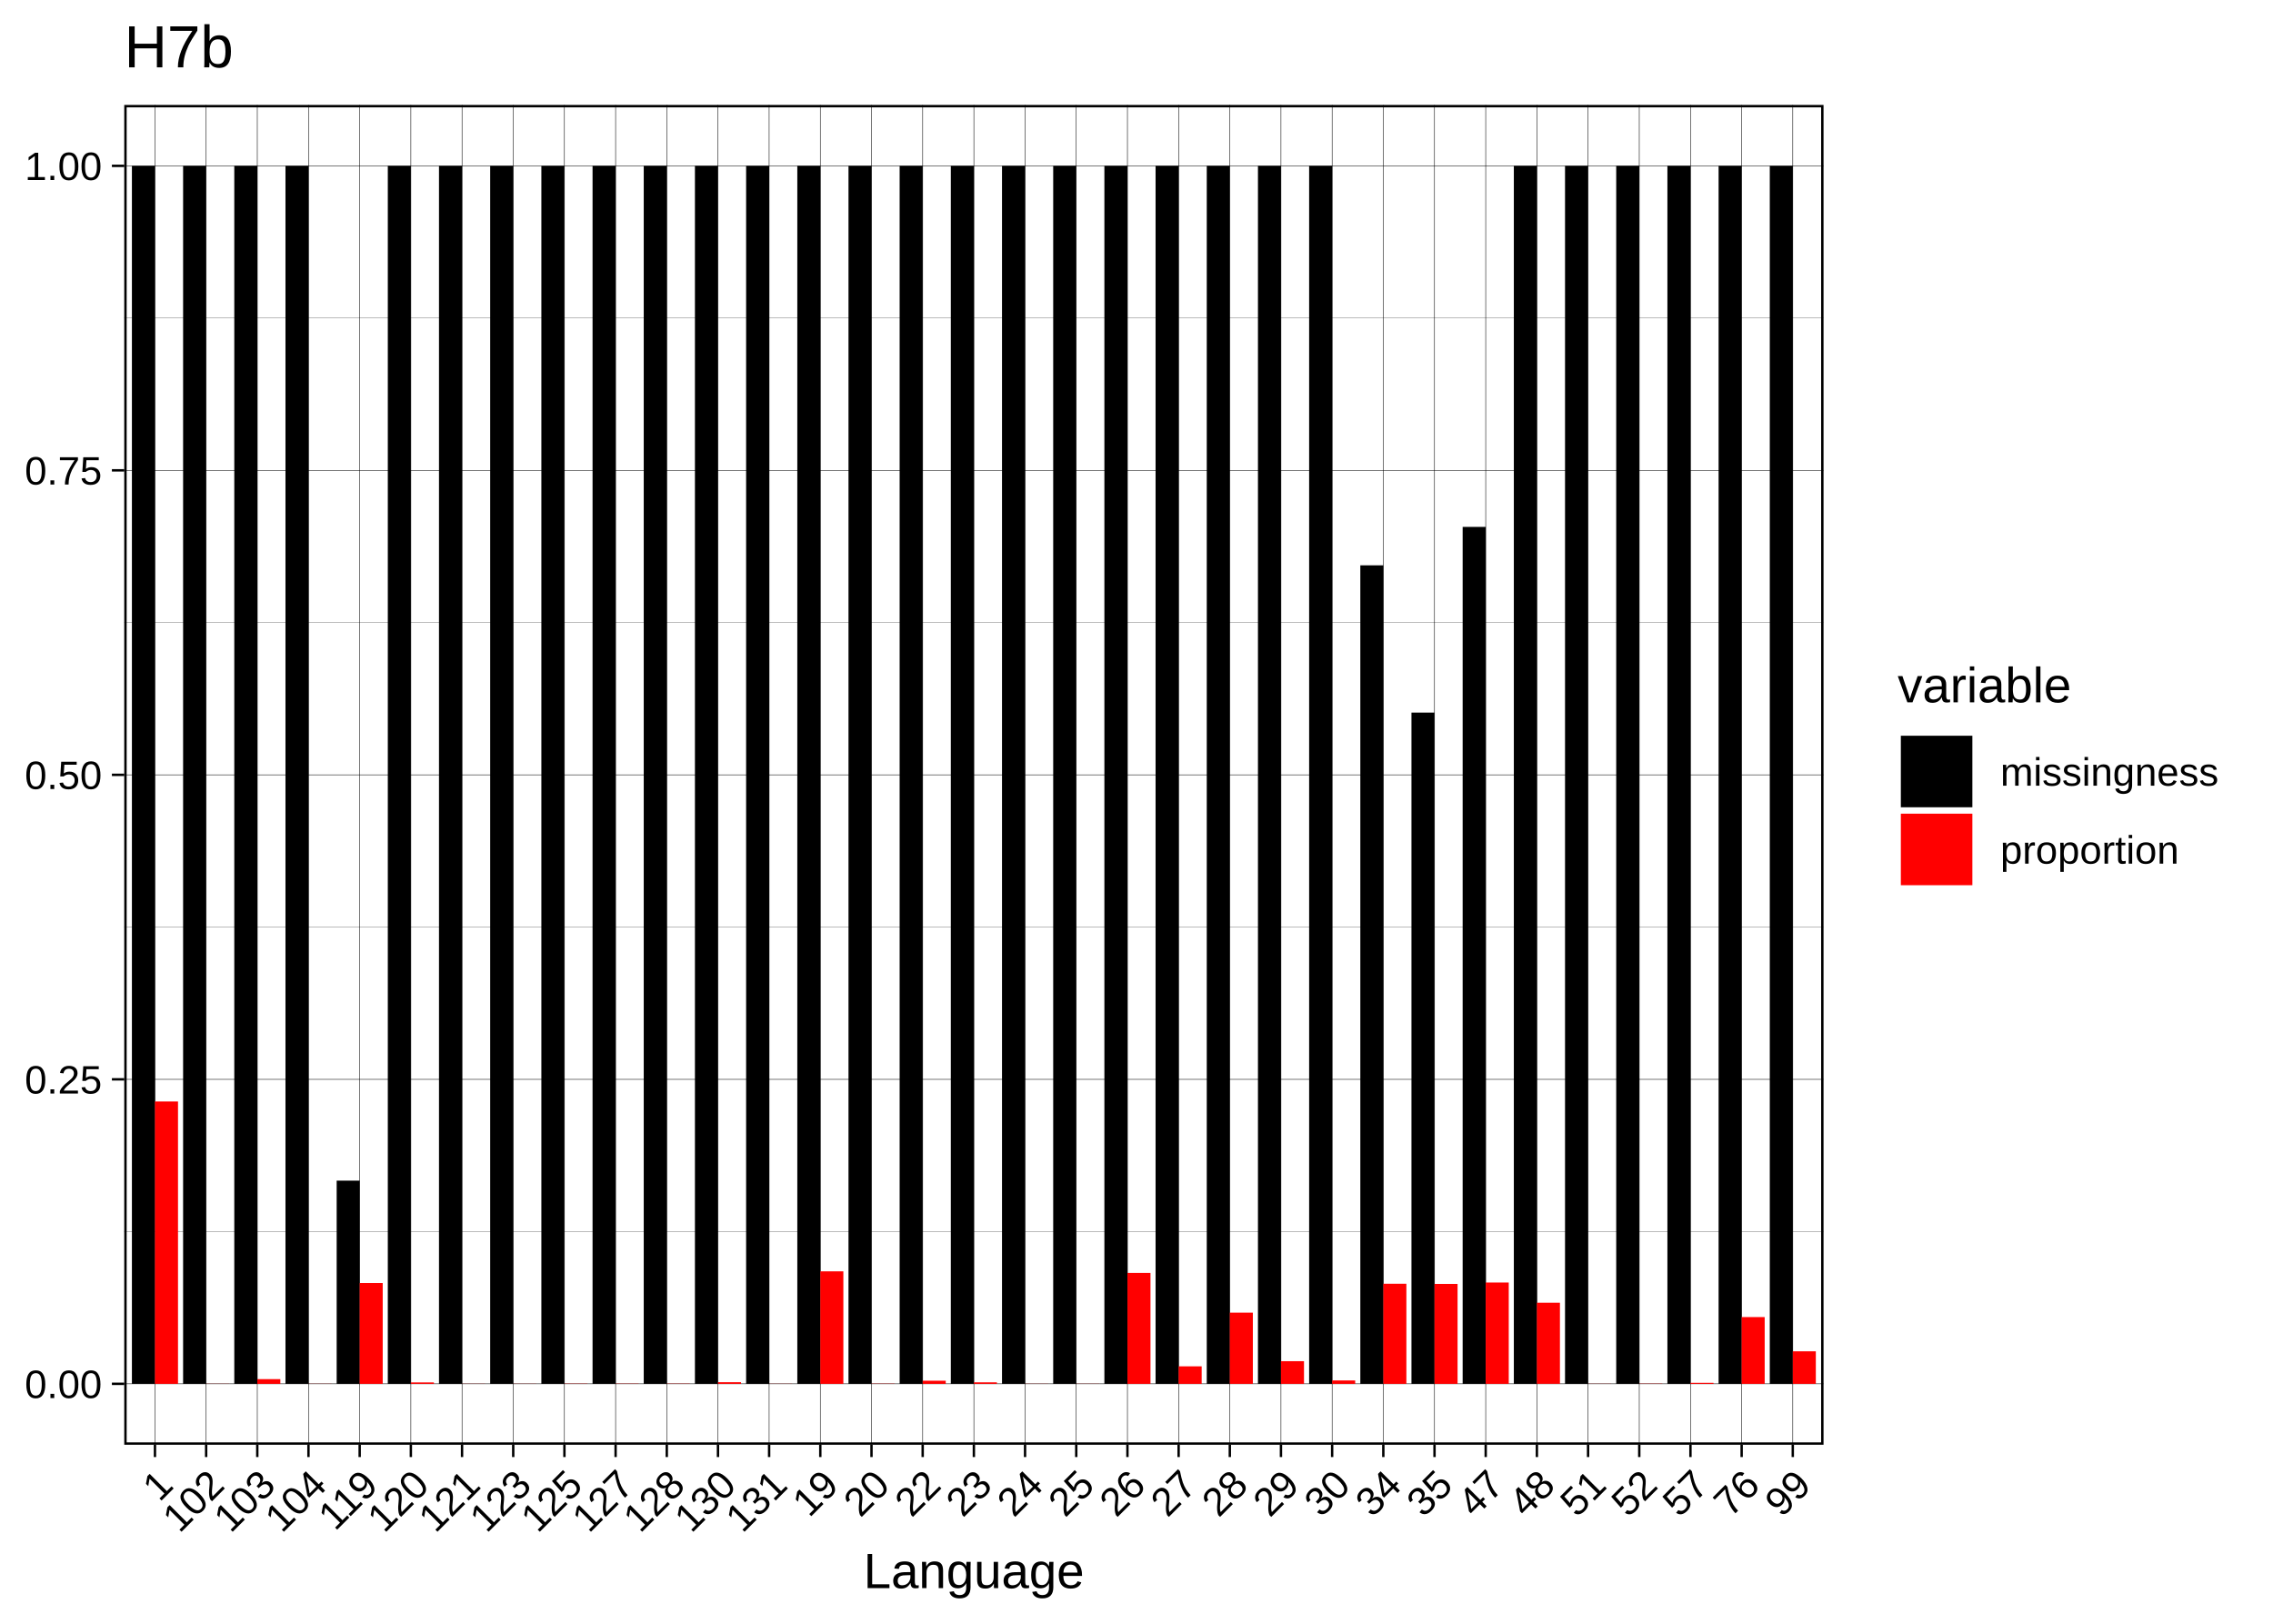
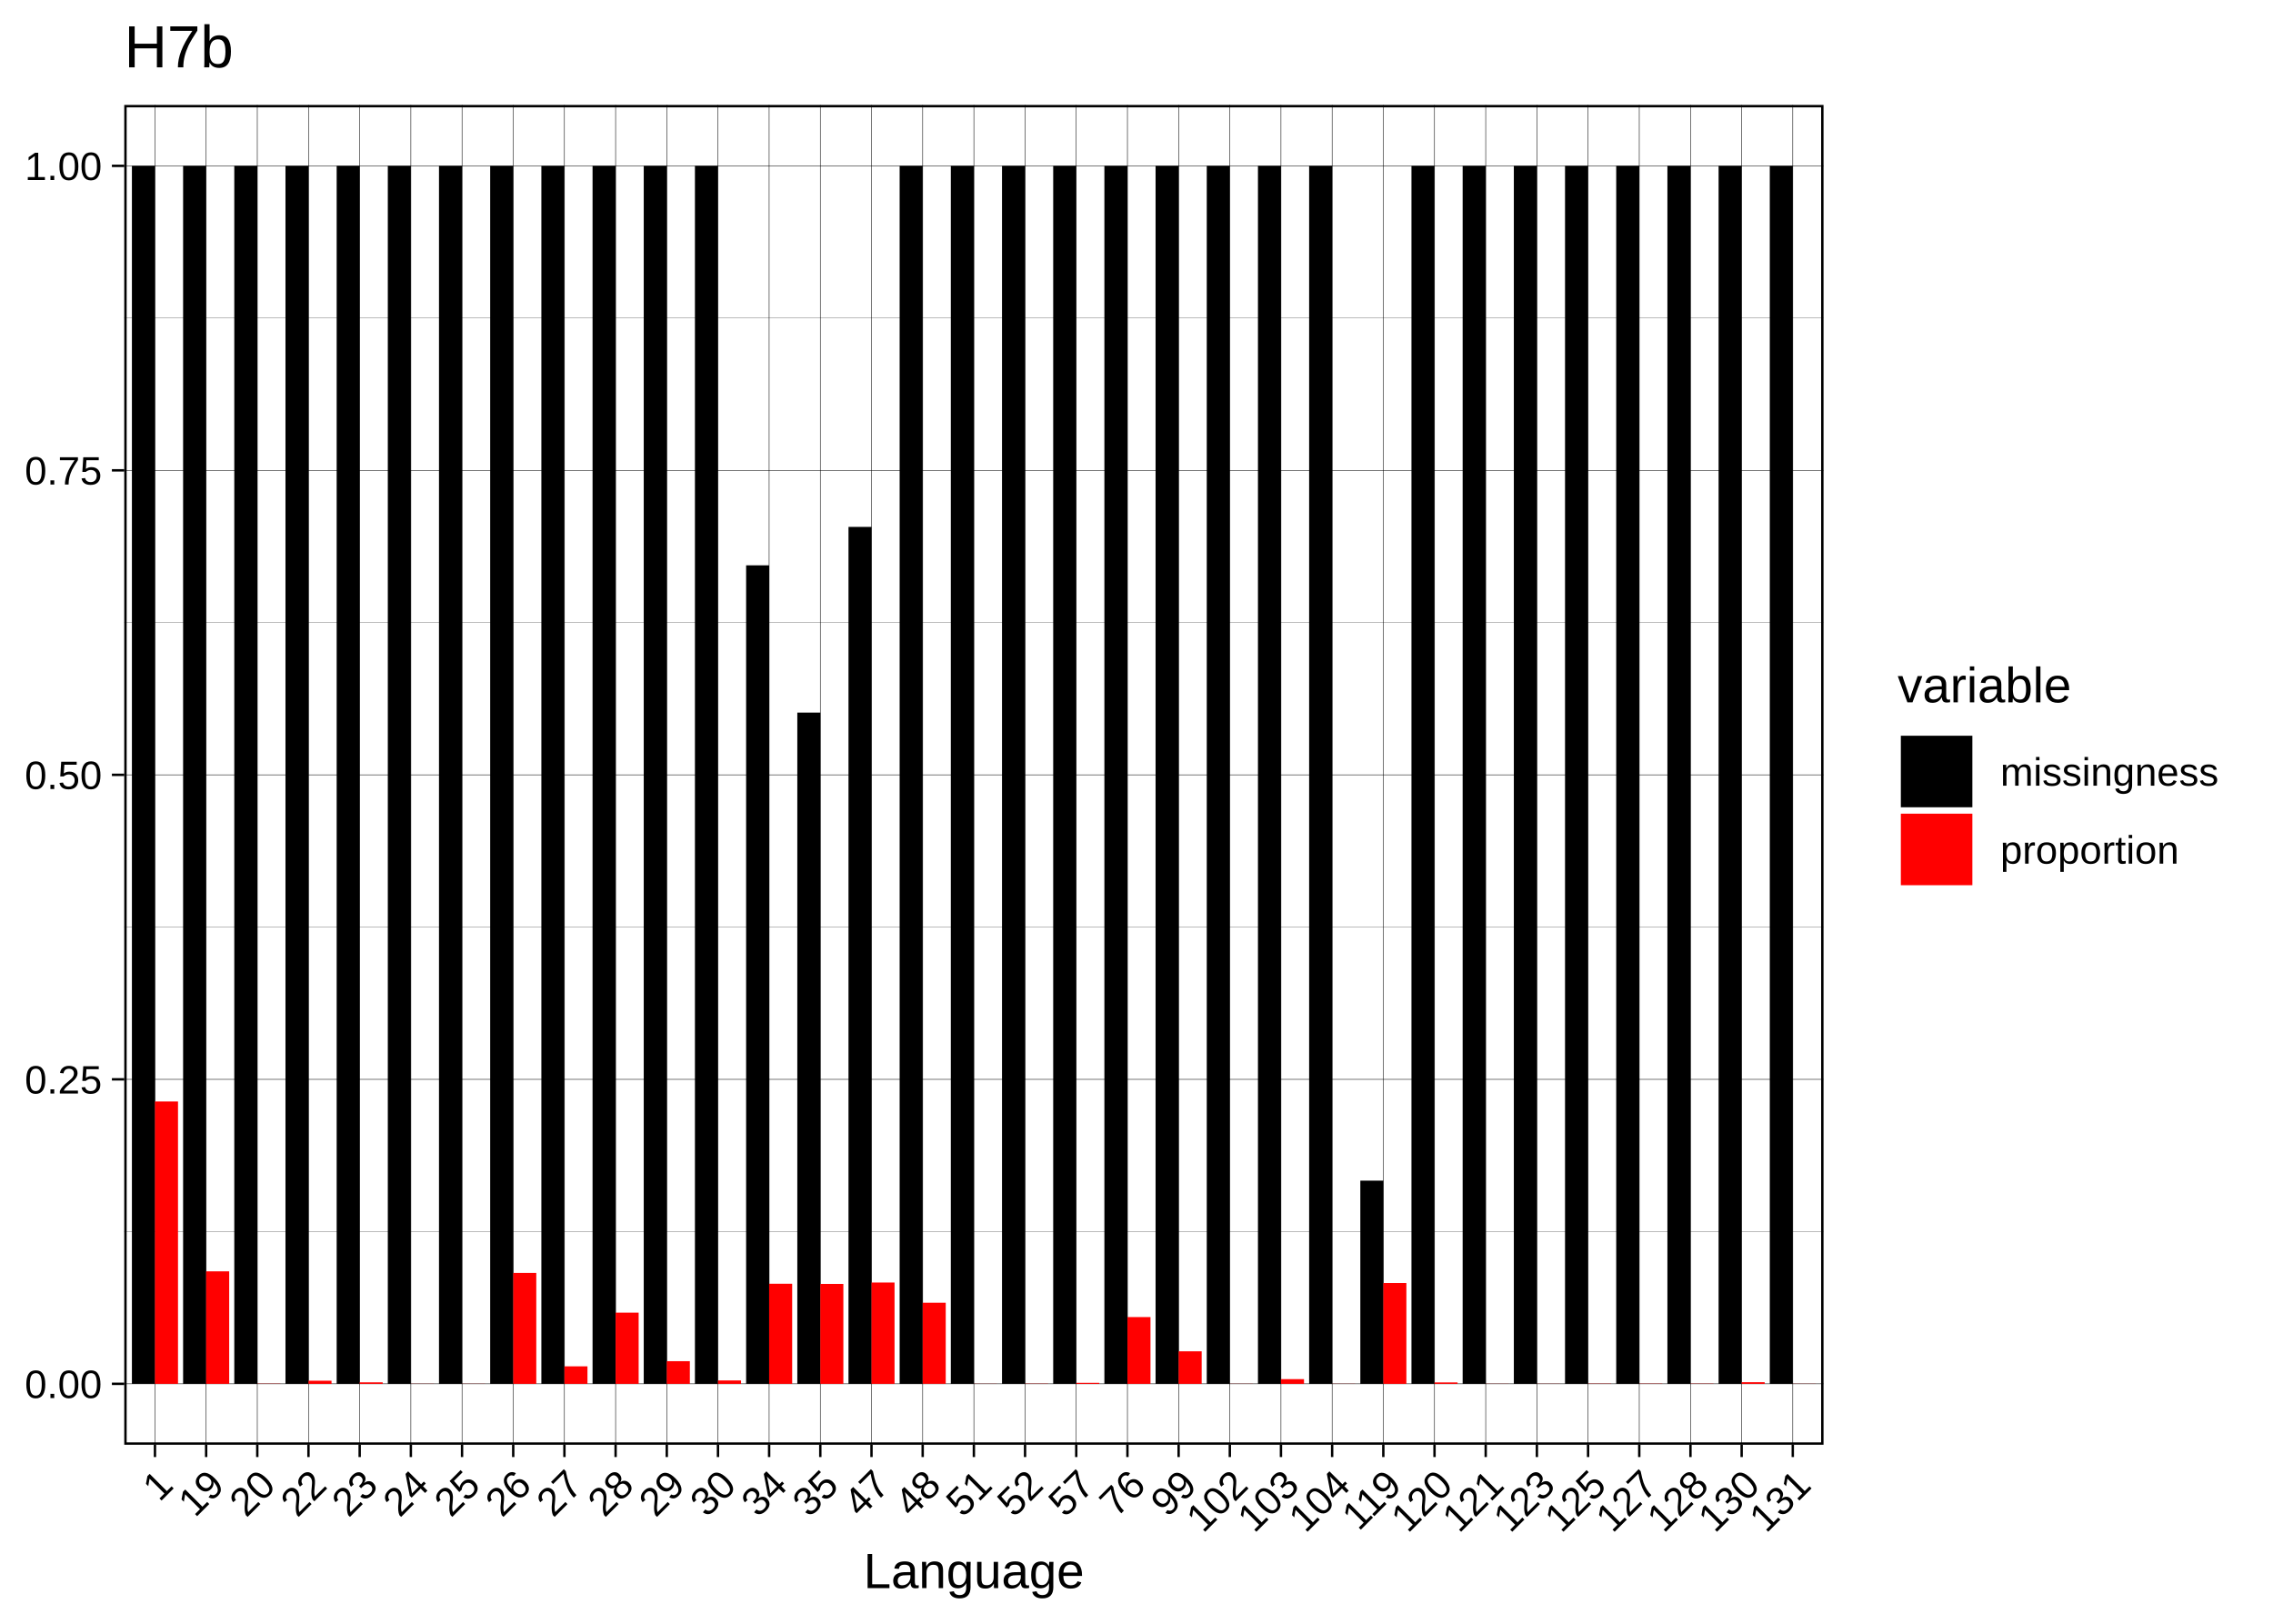
<svg xmlns="http://www.w3.org/2000/svg" class="svglite" width="504.00pt" height="360.00pt" viewBox="0 0 504.00 360.00">
  <defs>
    <style type="text/css">
    .svglite line, .svglite polyline, .svglite polygon, .svglite path, .svglite rect, .svglite circle {
      fill: none;
      stroke: #000000;
      stroke-linecap: round;
      stroke-linejoin: round;
      stroke-miterlimit: 10.00;
    }
    .svglite text {
      white-space: pre;
    }
  </style>
  </defs>
  <rect width="100%" height="100%" style="stroke: none; fill: #FFFFFF;" />
  <defs>
    <clipPath id="cpMC4wMHw1MDQuMDB8MC4wMHwzNjAuMDA=">
      <rect x="0.00" y="0.00" width="504.00" height="360.00" />
    </clipPath>
  </defs>
  <g clip-path="url(#cpMC4wMHw1MDQuMDB8MC4wMHwzNjAuMDA=)">
    <rect x="0" y="0.00" width="504.00" height="360.00" style="stroke-width: 1.07; stroke: #FFFFFF; fill: #FFFFFF;" />
  </g>
  <defs>
    <clipPath id="cpMjcuNTV8NDA0LjMzfDIzLjI3fDMyMC4zMQ==">
      <rect x="27.55" y="23.27" width="376.79" height="297.05" />
    </clipPath>
  </defs>
  <g clip-path="url(#cpMjcuNTV8NDA0LjMzfDIzLjI3fDMyMC4zMQ==)">
    <rect x="27.55" y="23.27" width="376.79" height="297.05" style="stroke-width: 1.07; stroke: none; fill: #FFFFFF;" />
    <polyline points="27.55,273.05 404.33,273.05 " style="stroke-width: 0.053; stroke-linecap: butt;" />
    <polyline points="27.55,205.54 404.33,205.54 " style="stroke-width: 0.053; stroke-linecap: butt;" />
    <polyline points="27.55,138.03 404.33,138.03 " style="stroke-width: 0.053; stroke-linecap: butt;" />
    <polyline points="27.55,70.52 404.33,70.52 " style="stroke-width: 0.053; stroke-linecap: butt;" />
    <polyline points="27.55,306.81 404.33,306.81 " style="stroke-width: 0.11; stroke-linecap: butt;" />
    <polyline points="27.55,239.30 404.33,239.30 " style="stroke-width: 0.11; stroke-linecap: butt;" />
    <polyline points="27.55,171.79 404.33,171.79 " style="stroke-width: 0.11; stroke-linecap: butt;" />
    <polyline points="27.55,104.28 404.33,104.28 " style="stroke-width: 0.11; stroke-linecap: butt;" />
    <polyline points="27.55,36.77 404.33,36.77 " style="stroke-width: 0.11; stroke-linecap: butt;" />
    <polyline points="34.36,320.31 34.36,23.27 " style="stroke-width: 0.11; stroke-linecap: butt;" />
    <polyline points="45.71,320.31 45.71,23.27 " style="stroke-width: 0.11; stroke-linecap: butt;" />
    <polyline points="57.05,320.31 57.05,23.27 " style="stroke-width: 0.11; stroke-linecap: butt;" />
    <polyline points="68.40,320.31 68.40,23.27 " style="stroke-width: 0.11; stroke-linecap: butt;" />
    <polyline points="79.75,320.31 79.75,23.27 " style="stroke-width: 0.11; stroke-linecap: butt;" />
    <polyline points="91.10,320.31 91.10,23.27 " style="stroke-width: 0.11; stroke-linecap: butt;" />
    <polyline points="102.45,320.31 102.45,23.27 " style="stroke-width: 0.11; stroke-linecap: butt;" />
    <polyline points="113.80,320.31 113.80,23.27 " style="stroke-width: 0.11; stroke-linecap: butt;" />
    <polyline points="125.15,320.31 125.15,23.27 " style="stroke-width: 0.11; stroke-linecap: butt;" />
    <polyline points="136.50,320.31 136.50,23.27 " style="stroke-width: 0.11; stroke-linecap: butt;" />
    <polyline points="147.85,320.31 147.85,23.27 " style="stroke-width: 0.11; stroke-linecap: butt;" />
    <polyline points="159.20,320.31 159.20,23.27 " style="stroke-width: 0.11; stroke-linecap: butt;" />
    <polyline points="170.54,320.31 170.54,23.27 " style="stroke-width: 0.11; stroke-linecap: butt;" />
    <polyline points="181.89,320.31 181.89,23.27 " style="stroke-width: 0.11; stroke-linecap: butt;" />
    <polyline points="193.24,320.31 193.24,23.27 " style="stroke-width: 0.11; stroke-linecap: butt;" />
    <polyline points="204.59,320.31 204.59,23.27 " style="stroke-width: 0.11; stroke-linecap: butt;" />
    <polyline points="215.94,320.31 215.94,23.27 " style="stroke-width: 0.11; stroke-linecap: butt;" />
    <polyline points="227.29,320.31 227.29,23.27 " style="stroke-width: 0.11; stroke-linecap: butt;" />
    <polyline points="238.64,320.31 238.64,23.27 " style="stroke-width: 0.11; stroke-linecap: butt;" />
    <polyline points="249.99,320.31 249.99,23.27 " style="stroke-width: 0.11; stroke-linecap: butt;" />
    <polyline points="261.34,320.31 261.34,23.27 " style="stroke-width: 0.11; stroke-linecap: butt;" />
    <polyline points="272.69,320.31 272.69,23.27 " style="stroke-width: 0.11; stroke-linecap: butt;" />
    <polyline points="284.03,320.31 284.03,23.27 " style="stroke-width: 0.11; stroke-linecap: butt;" />
    <polyline points="295.38,320.31 295.38,23.27 " style="stroke-width: 0.11; stroke-linecap: butt;" />
    <polyline points="306.73,320.31 306.73,23.27 " style="stroke-width: 0.11; stroke-linecap: butt;" />
    <polyline points="318.08,320.31 318.08,23.27 " style="stroke-width: 0.11; stroke-linecap: butt;" />
    <polyline points="329.43,320.31 329.43,23.27 " style="stroke-width: 0.11; stroke-linecap: butt;" />
    <polyline points="340.78,320.31 340.78,23.27 " style="stroke-width: 0.11; stroke-linecap: butt;" />
    <polyline points="352.13,320.31 352.13,23.27 " style="stroke-width: 0.11; stroke-linecap: butt;" />
    <polyline points="363.48,320.31 363.48,23.27 " style="stroke-width: 0.11; stroke-linecap: butt;" />
    <polyline points="374.83,320.31 374.83,23.27 " style="stroke-width: 0.11; stroke-linecap: butt;" />
    <polyline points="386.18,320.31 386.18,23.27 " style="stroke-width: 0.11; stroke-linecap: butt;" />
    <polyline points="397.52,320.31 397.52,23.27 " style="stroke-width: 0.11; stroke-linecap: butt;" />
+     <rect x="244.88" y="36.77" width="5.11" height="270.04" style="stroke-width: 1.07; stroke: none; stroke-linecap: butt; stroke-linejoin: miter; fill: #000000;" />
+     <rect x="256.23" y="36.77" width="5.11" height="270.04" style="stroke-width: 1.07; stroke: none; stroke-linecap: butt; stroke-linejoin: miter; fill: #000000;" />
+     <rect x="278.93" y="36.77" width="5.11" height="270.04" style="stroke-width: 1.07; stroke: none; stroke-linecap: butt; stroke-linejoin: miter; fill: #000000;" />
+     <rect x="29.25" y="36.77" width="5.11" height="270.04" style="stroke-width: 1.07; stroke: none; stroke-linecap: butt; stroke-linejoin: miter; fill: #000000;" />
+     <rect x="40.60" y="36.77" width="5.11" height="270.04" style="stroke-width: 1.07; stroke: none; stroke-linecap: butt; stroke-linejoin: miter; fill: #000000;" />
+     <rect x="324.32" y="36.77" width="5.11" height="270.04" style="stroke-width: 1.07; stroke: none; stroke-linecap: butt; stroke-linejoin: miter; fill: #000000;" />
+     <rect x="347.02" y="36.77" width="5.11" height="270.04" style="stroke-width: 1.07; stroke: none; stroke-linecap: butt; stroke-linejoin: miter; fill: #000000;" />
+     <rect x="74.65" y="36.77" width="5.11" height="270.04" style="stroke-width: 1.07; stroke: none; stroke-linecap: butt; stroke-linejoin: miter; fill: #000000;" />
+     <rect x="358.37" y="36.77" width="5.11" height="270.04" style="stroke-width: 1.07; stroke: none; stroke-linecap: butt; stroke-linejoin: miter; fill: #000000;" />
+     <rect x="335.67" y="36.77" width="5.11" height="270.04" style="stroke-width: 1.07; stroke: none; stroke-linecap: butt; stroke-linejoin: miter; fill: #000000;" />
+     <rect x="108.69" y="36.77" width="5.11" height="270.04" style="stroke-width: 1.07; stroke: none; stroke-linecap: butt; stroke-linejoin: miter; fill: #000000;" />
+     <rect x="222.18" y="36.77" width="5.11" height="270.04" style="stroke-width: 1.07; stroke: none; stroke-linecap: butt; stroke-linejoin: miter; fill: #000000;" />
+     <rect x="210.83" y="36.77" width="5.11" height="270.04" style="stroke-width: 1.07; stroke: none; stroke-linecap: butt; stroke-linejoin: miter; fill: #000000;" />
+     <rect x="369.72" y="36.77" width="5.11" height="270.04" style="stroke-width: 1.07; stroke: none; stroke-linecap: butt; stroke-linejoin: miter; fill: #000000;" />
+     <rect x="233.53" y="36.77" width="5.11" height="270.04" style="stroke-width: 1.07; stroke: none; stroke-linecap: butt; stroke-linejoin: miter; fill: #000000;" />
+     <rect x="290.28" y="36.77" width="5.11" height="270.04" style="stroke-width: 1.07; stroke: none; stroke-linecap: butt; stroke-linejoin: miter; fill: #000000;" />
+     <rect x="63.30" y="36.77" width="5.11" height="270.04" style="stroke-width: 1.07; stroke: none; stroke-linecap: butt; stroke-linejoin: miter; fill: #000000;" />
    <rect x="381.07" y="36.77" width="5.11" height="270.04" style="stroke-width: 1.07; stroke: none; stroke-linecap: butt; stroke-linejoin: miter; fill: #000000;" />
    <rect x="392.42" y="36.77" width="5.11" height="270.04" style="stroke-width: 1.07; stroke: none; stroke-linecap: butt; stroke-linejoin: miter; fill: #000000;" />
+     <rect x="97.34" y="36.77" width="5.11" height="270.04" style="stroke-width: 1.07; stroke: none; stroke-linecap: butt; stroke-linejoin: miter; fill: #000000;" />
+     <rect x="85.99" y="36.77" width="5.11" height="270.04" style="stroke-width: 1.07; stroke: none; stroke-linecap: butt; stroke-linejoin: miter; fill: #000000;" />
    <rect x="51.95" y="36.77" width="5.11" height="270.04" style="stroke-width: 1.07; stroke: none; stroke-linecap: butt; stroke-linejoin: miter; fill: #000000;" />
-     <rect x="29.25" y="36.77" width="5.11" height="270.04" style="stroke-width: 1.07; stroke: none; stroke-linecap: butt; stroke-linejoin: miter; fill: #000000;" />
-     <rect x="176.79" y="36.77" width="5.11" height="270.04" style="stroke-width: 1.07; stroke: none; stroke-linecap: butt; stroke-linejoin: miter; fill: #000000;" />
-     <rect x="97.34" y="36.77" width="5.11" height="270.04" style="stroke-width: 1.07; stroke: none; stroke-linecap: butt; stroke-linejoin: miter; fill: #000000;" />
+     <rect x="267.58" y="36.77" width="5.11" height="270.04" style="stroke-width: 1.07; stroke: none; stroke-linecap: butt; stroke-linejoin: miter; fill: #000000;" />
+     <rect x="312.97" y="36.77" width="5.11" height="270.04" style="stroke-width: 1.07; stroke: none; stroke-linecap: butt; stroke-linejoin: miter; fill: #000000;" />
+     <rect x="301.63" y="261.76" width="5.11" height="45.05" style="stroke-width: 1.07; stroke: none; stroke-linecap: butt; stroke-linejoin: miter; fill: #000000;" />
+     <rect x="188.14" y="116.82" width="5.11" height="189.99" style="stroke-width: 1.07; stroke: none; stroke-linecap: butt; stroke-linejoin: miter; fill: #000000;" />
    <rect x="120.04" y="36.77" width="5.11" height="270.04" style="stroke-width: 1.07; stroke: none; stroke-linecap: butt; stroke-linejoin: miter; fill: #000000;" />
-     <rect x="210.83" y="36.77" width="5.11" height="270.04" style="stroke-width: 1.07; stroke: none; stroke-linecap: butt; stroke-linejoin: miter; fill: #000000;" />
+     <rect x="199.48" y="36.77" width="5.11" height="270.04" style="stroke-width: 1.07; stroke: none; stroke-linecap: butt; stroke-linejoin: miter; fill: #000000;" />
    <rect x="131.39" y="36.77" width="5.11" height="270.04" style="stroke-width: 1.07; stroke: none; stroke-linecap: butt; stroke-linejoin: miter; fill: #000000;" />
-     <rect x="108.69" y="36.77" width="5.11" height="270.04" style="stroke-width: 1.07; stroke: none; stroke-linecap: butt; stroke-linejoin: miter; fill: #000000;" />
-     <rect x="244.88" y="36.77" width="5.11" height="270.04" style="stroke-width: 1.07; stroke: none; stroke-linecap: butt; stroke-linejoin: miter; fill: #000000;" />
-     <rect x="358.37" y="36.77" width="5.11" height="270.04" style="stroke-width: 1.07; stroke: none; stroke-linecap: butt; stroke-linejoin: miter; fill: #000000;" />
-     <rect x="347.02" y="36.77" width="5.11" height="270.04" style="stroke-width: 1.07; stroke: none; stroke-linecap: butt; stroke-linejoin: miter; fill: #000000;" />
    <rect x="142.74" y="36.77" width="5.11" height="270.04" style="stroke-width: 1.07; stroke: none; stroke-linecap: butt; stroke-linejoin: miter; fill: #000000;" />
-     <rect x="369.72" y="36.77" width="5.11" height="270.04" style="stroke-width: 1.07; stroke: none; stroke-linecap: butt; stroke-linejoin: miter; fill: #000000;" />
-     <rect x="63.30" y="36.77" width="5.11" height="270.04" style="stroke-width: 1.07; stroke: none; stroke-linecap: butt; stroke-linejoin: miter; fill: #000000;" />
-     <rect x="199.48" y="36.77" width="5.11" height="270.04" style="stroke-width: 1.07; stroke: none; stroke-linecap: butt; stroke-linejoin: miter; fill: #000000;" />
    <rect x="154.09" y="36.77" width="5.11" height="270.04" style="stroke-width: 1.07; stroke: none; stroke-linecap: butt; stroke-linejoin: miter; fill: #000000;" />
-     <rect x="165.44" y="36.77" width="5.11" height="270.04" style="stroke-width: 1.07; stroke: none; stroke-linecap: butt; stroke-linejoin: miter; fill: #000000;" />
-     <rect x="233.53" y="36.77" width="5.11" height="270.04" style="stroke-width: 1.07; stroke: none; stroke-linecap: butt; stroke-linejoin: miter; fill: #000000;" />
-     <rect x="222.18" y="36.77" width="5.11" height="270.04" style="stroke-width: 1.07; stroke: none; stroke-linecap: butt; stroke-linejoin: miter; fill: #000000;" />
-     <rect x="188.14" y="36.77" width="5.11" height="270.04" style="stroke-width: 1.07; stroke: none; stroke-linecap: butt; stroke-linejoin: miter; fill: #000000;" />
-     <rect x="40.60" y="36.77" width="5.11" height="270.04" style="stroke-width: 1.07; stroke: none; stroke-linecap: butt; stroke-linejoin: miter; fill: #000000;" />
-     <rect x="85.99" y="36.77" width="5.11" height="270.04" style="stroke-width: 1.07; stroke: none; stroke-linecap: butt; stroke-linejoin: miter; fill: #000000;" />
-     <rect x="74.65" y="261.76" width="5.11" height="45.05" style="stroke-width: 1.07; stroke: none; stroke-linecap: butt; stroke-linejoin: miter; fill: #000000;" />
-     <rect x="324.32" y="116.82" width="5.11" height="189.99" style="stroke-width: 1.07; stroke: none; stroke-linecap: butt; stroke-linejoin: miter; fill: #000000;" />
-     <rect x="256.23" y="36.77" width="5.11" height="270.04" style="stroke-width: 1.07; stroke: none; stroke-linecap: butt; stroke-linejoin: miter; fill: #000000;" />
-     <rect x="335.67" y="36.77" width="5.11" height="270.04" style="stroke-width: 1.07; stroke: none; stroke-linecap: butt; stroke-linejoin: miter; fill: #000000;" />
-     <rect x="267.58" y="36.77" width="5.11" height="270.04" style="stroke-width: 1.07; stroke: none; stroke-linecap: butt; stroke-linejoin: miter; fill: #000000;" />
-     <rect x="278.93" y="36.77" width="5.11" height="270.04" style="stroke-width: 1.07; stroke: none; stroke-linecap: butt; stroke-linejoin: miter; fill: #000000;" />
-     <rect x="290.28" y="36.77" width="5.11" height="270.04" style="stroke-width: 1.07; stroke: none; stroke-linecap: butt; stroke-linejoin: miter; fill: #000000;" />
-     <rect x="301.63" y="125.34" width="5.11" height="181.47" style="stroke-width: 1.07; stroke: none; stroke-linecap: butt; stroke-linejoin: miter; fill: #000000;" />
-     <rect x="312.97" y="157.99" width="5.11" height="148.82" style="stroke-width: 1.07; stroke: none; stroke-linecap: butt; stroke-linejoin: miter; fill: #000000;" />
-     <rect x="386.18" y="292.01" width="5.11" height="14.80" style="stroke-width: 1.07; stroke: none; stroke-linecap: butt; stroke-linejoin: miter; fill: #FF0000;" />
-     <rect x="397.52" y="299.60" width="5.11" height="7.21" style="stroke-width: 1.07; stroke: none; stroke-linecap: butt; stroke-linejoin: miter; fill: #FF0000;" />
-     <rect x="57.05" y="305.77" width="5.11" height="1.04" style="stroke-width: 1.07; stroke: none; stroke-linecap: butt; stroke-linejoin: miter; fill: #FF0000;" />
+     <rect x="165.44" y="125.34" width="5.11" height="181.47" style="stroke-width: 1.07; stroke: none; stroke-linecap: butt; stroke-linejoin: miter; fill: #000000;" />
+     <rect x="176.79" y="157.99" width="5.11" height="148.82" style="stroke-width: 1.07; stroke: none; stroke-linecap: butt; stroke-linejoin: miter; fill: #000000;" />
+     <rect x="249.99" y="292.01" width="5.11" height="14.80" style="stroke-width: 1.07; stroke: none; stroke-linecap: butt; stroke-linejoin: miter; fill: #FF0000;" />
+     <rect x="261.34" y="299.60" width="5.11" height="7.21" style="stroke-width: 1.07; stroke: none; stroke-linecap: butt; stroke-linejoin: miter; fill: #FF0000;" />
+     <rect x="284.03" y="305.77" width="5.11" height="1.04" style="stroke-width: 1.07; stroke: none; stroke-linecap: butt; stroke-linejoin: miter; fill: #FF0000;" />
    <rect x="34.36" y="244.21" width="5.11" height="62.60" style="stroke-width: 1.07; stroke: none; stroke-linecap: butt; stroke-linejoin: miter; fill: #FF0000;" />
-     <rect x="181.89" y="281.87" width="5.11" height="24.94" style="stroke-width: 1.07; stroke: none; stroke-linecap: butt; stroke-linejoin: miter; fill: #FF0000;" />
+     <rect x="45.71" y="281.87" width="5.11" height="24.94" style="stroke-width: 1.07; stroke: none; stroke-linecap: butt; stroke-linejoin: miter; fill: #FF0000;" />
+     <rect x="329.43" y="306.79" width="5.11" height="0.022" style="stroke-width: 1.07; stroke: none; stroke-linecap: butt; stroke-linejoin: miter; fill: #FF0000;" />
+     <rect x="352.13" y="306.77" width="5.11" height="0.044" style="stroke-width: 1.07; stroke: none; stroke-linecap: butt; stroke-linejoin: miter; fill: #FF0000;" />
+     <rect x="79.75" y="306.48" width="5.11" height="0.33" style="stroke-width: 1.07; stroke: none; stroke-linecap: butt; stroke-linejoin: miter; fill: #FF0000;" />
+     <rect x="363.48" y="306.77" width="5.11" height="0.044" style="stroke-width: 1.07; stroke: none; stroke-linecap: butt; stroke-linejoin: miter; fill: #FF0000;" />
+     <rect x="340.78" y="306.79" width="5.11" height="0.022" style="stroke-width: 1.07; stroke: none; stroke-linecap: butt; stroke-linejoin: miter; fill: #FF0000;" />
+     <rect x="113.80" y="282.22" width="5.11" height="24.59" style="stroke-width: 1.07; stroke: none; stroke-linecap: butt; stroke-linejoin: miter; fill: #FF0000;" />
+     <rect x="227.29" y="306.77" width="5.11" height="0.044" style="stroke-width: 1.07; stroke: none; stroke-linecap: butt; stroke-linejoin: miter; fill: #FF0000;" />
+     <rect x="215.94" y="306.79" width="5.11" height="0.022" style="stroke-width: 1.07; stroke: none; stroke-linecap: butt; stroke-linejoin: miter; fill: #FF0000;" />
+     <rect x="374.83" y="306.77" width="5.11" height="0.044" style="stroke-width: 1.07; stroke: none; stroke-linecap: butt; stroke-linejoin: miter; fill: #FF0000;" />
+     <rect x="238.64" y="306.59" width="5.11" height="0.22" style="stroke-width: 1.07; stroke: none; stroke-linecap: butt; stroke-linejoin: miter; fill: #FF0000;" />
+     <rect x="295.38" y="306.79" width="5.11" height="0.022" style="stroke-width: 1.07; stroke: none; stroke-linecap: butt; stroke-linejoin: miter; fill: #FF0000;" />
+     <rect x="68.40" y="306.12" width="5.11" height="0.69" style="stroke-width: 1.07; stroke: none; stroke-linecap: butt; stroke-linejoin: miter; fill: #FF0000;" />
+     <rect x="386.18" y="306.45" width="5.11" height="0.36" style="stroke-width: 1.07; stroke: none; stroke-linecap: butt; stroke-linejoin: miter; fill: #FF0000;" />
+     <rect x="397.52" y="306.79" width="5.11" height="0.022" style="stroke-width: 1.07; stroke: none; stroke-linecap: butt; stroke-linejoin: miter; fill: #FF0000;" />
    <rect x="102.45" y="306.79" width="5.11" height="0.022" style="stroke-width: 1.07; stroke: none; stroke-linecap: butt; stroke-linejoin: miter; fill: #FF0000;" />
-     <rect x="125.15" y="306.77" width="5.11" height="0.044" style="stroke-width: 1.07; stroke: none; stroke-linecap: butt; stroke-linejoin: miter; fill: #FF0000;" />
-     <rect x="215.94" y="306.48" width="5.11" height="0.33" style="stroke-width: 1.07; stroke: none; stroke-linecap: butt; stroke-linejoin: miter; fill: #FF0000;" />
-     <rect x="136.50" y="306.77" width="5.11" height="0.044" style="stroke-width: 1.07; stroke: none; stroke-linecap: butt; stroke-linejoin: miter; fill: #FF0000;" />
-     <rect x="113.80" y="306.79" width="5.11" height="0.022" style="stroke-width: 1.07; stroke: none; stroke-linecap: butt; stroke-linejoin: miter; fill: #FF0000;" />
-     <rect x="249.99" y="282.22" width="5.11" height="24.59" style="stroke-width: 1.07; stroke: none; stroke-linecap: butt; stroke-linejoin: miter; fill: #FF0000;" />
-     <rect x="363.48" y="306.77" width="5.11" height="0.044" style="stroke-width: 1.07; stroke: none; stroke-linecap: butt; stroke-linejoin: miter; fill: #FF0000;" />
-     <rect x="352.13" y="306.79" width="5.11" height="0.022" style="stroke-width: 1.07; stroke: none; stroke-linecap: butt; stroke-linejoin: miter; fill: #FF0000;" />
-     <rect x="147.85" y="306.77" width="5.11" height="0.044" style="stroke-width: 1.07; stroke: none; stroke-linecap: butt; stroke-linejoin: miter; fill: #FF0000;" />
-     <rect x="374.83" y="306.59" width="5.11" height="0.22" style="stroke-width: 1.07; stroke: none; stroke-linecap: butt; stroke-linejoin: miter; fill: #FF0000;" />
-     <rect x="68.40" y="306.79" width="5.11" height="0.022" style="stroke-width: 1.07; stroke: none; stroke-linecap: butt; stroke-linejoin: miter; fill: #FF0000;" />
-     <rect x="204.59" y="306.12" width="5.11" height="0.69" style="stroke-width: 1.07; stroke: none; stroke-linecap: butt; stroke-linejoin: miter; fill: #FF0000;" />
-     <rect x="159.20" y="306.45" width="5.11" height="0.36" style="stroke-width: 1.07; stroke: none; stroke-linecap: butt; stroke-linejoin: miter; fill: #FF0000;" />
-     <rect x="170.54" y="306.79" width="5.11" height="0.022" style="stroke-width: 1.07; stroke: none; stroke-linecap: butt; stroke-linejoin: miter; fill: #FF0000;" />
-     <rect x="238.64" y="306.79" width="5.11" height="0.022" style="stroke-width: 1.07; stroke: none; stroke-linecap: butt; stroke-linejoin: miter; fill: #FF0000;" />
-     <rect x="227.29" y="306.79" width="5.11" height="0.022" style="stroke-width: 1.07; stroke: none; stroke-linecap: butt; stroke-linejoin: miter; fill: #FF0000;" />
-     <rect x="193.24" y="306.77" width="5.11" height="0.044" style="stroke-width: 1.07; stroke: none; stroke-linecap: butt; stroke-linejoin: miter; fill: #FF0000;" />
-     <rect x="45.71" y="306.79" width="5.11" height="0.022" style="stroke-width: 1.07; stroke: none; stroke-linecap: butt; stroke-linejoin: miter; fill: #FF0000;" />
-     <rect x="91.10" y="306.50" width="5.11" height="0.31" style="stroke-width: 1.07; stroke: none; stroke-linecap: butt; stroke-linejoin: miter; fill: #FF0000;" />
-     <rect x="79.75" y="284.46" width="5.11" height="22.35" style="stroke-width: 1.07; stroke: none; stroke-linecap: butt; stroke-linejoin: miter; fill: #FF0000;" />
-     <rect x="329.43" y="284.35" width="5.11" height="22.46" style="stroke-width: 1.07; stroke: none; stroke-linecap: butt; stroke-linejoin: miter; fill: #FF0000;" />
-     <rect x="261.34" y="302.93" width="5.11" height="3.88" style="stroke-width: 1.07; stroke: none; stroke-linecap: butt; stroke-linejoin: miter; fill: #FF0000;" />
-     <rect x="340.78" y="288.83" width="5.11" height="17.97" style="stroke-width: 1.07; stroke: none; stroke-linecap: butt; stroke-linejoin: miter; fill: #FF0000;" />
-     <rect x="272.69" y="291.03" width="5.11" height="15.78" style="stroke-width: 1.07; stroke: none; stroke-linecap: butt; stroke-linejoin: miter; fill: #FF0000;" />
-     <rect x="284.03" y="301.79" width="5.11" height="5.02" style="stroke-width: 1.07; stroke: none; stroke-linecap: butt; stroke-linejoin: miter; fill: #FF0000;" />
-     <rect x="295.38" y="306.06" width="5.11" height="0.75" style="stroke-width: 1.07; stroke: none; stroke-linecap: butt; stroke-linejoin: miter; fill: #FF0000;" />
-     <rect x="306.73" y="284.62" width="5.11" height="22.19" style="stroke-width: 1.07; stroke: none; stroke-linecap: butt; stroke-linejoin: miter; fill: #FF0000;" />
-     <rect x="318.08" y="284.66" width="5.11" height="22.15" style="stroke-width: 1.07; stroke: none; stroke-linecap: butt; stroke-linejoin: miter; fill: #FF0000;" />
+     <rect x="91.10" y="306.79" width="5.11" height="0.022" style="stroke-width: 1.07; stroke: none; stroke-linecap: butt; stroke-linejoin: miter; fill: #FF0000;" />
+     <rect x="57.05" y="306.77" width="5.11" height="0.044" style="stroke-width: 1.07; stroke: none; stroke-linecap: butt; stroke-linejoin: miter; fill: #FF0000;" />
+     <rect x="272.69" y="306.79" width="5.11" height="0.022" style="stroke-width: 1.07; stroke: none; stroke-linecap: butt; stroke-linejoin: miter; fill: #FF0000;" />
+     <rect x="318.08" y="306.50" width="5.11" height="0.31" style="stroke-width: 1.07; stroke: none; stroke-linecap: butt; stroke-linejoin: miter; fill: #FF0000;" />
+     <rect x="306.73" y="284.46" width="5.11" height="22.35" style="stroke-width: 1.07; stroke: none; stroke-linecap: butt; stroke-linejoin: miter; fill: #FF0000;" />
+     <rect x="193.24" y="284.35" width="5.11" height="22.46" style="stroke-width: 1.07; stroke: none; stroke-linecap: butt; stroke-linejoin: miter; fill: #FF0000;" />
+     <rect x="125.15" y="302.93" width="5.11" height="3.88" style="stroke-width: 1.07; stroke: none; stroke-linecap: butt; stroke-linejoin: miter; fill: #FF0000;" />
+     <rect x="204.59" y="288.83" width="5.11" height="17.97" style="stroke-width: 1.07; stroke: none; stroke-linecap: butt; stroke-linejoin: miter; fill: #FF0000;" />
+     <rect x="136.50" y="291.03" width="5.11" height="15.78" style="stroke-width: 1.07; stroke: none; stroke-linecap: butt; stroke-linejoin: miter; fill: #FF0000;" />
+     <rect x="147.85" y="301.79" width="5.11" height="5.02" style="stroke-width: 1.07; stroke: none; stroke-linecap: butt; stroke-linejoin: miter; fill: #FF0000;" />
+     <rect x="159.20" y="306.06" width="5.11" height="0.75" style="stroke-width: 1.07; stroke: none; stroke-linecap: butt; stroke-linejoin: miter; fill: #FF0000;" />
+     <rect x="170.54" y="284.62" width="5.11" height="22.19" style="stroke-width: 1.07; stroke: none; stroke-linecap: butt; stroke-linejoin: miter; fill: #FF0000;" />
+     <rect x="181.89" y="284.66" width="5.11" height="22.15" style="stroke-width: 1.07; stroke: none; stroke-linecap: butt; stroke-linejoin: miter; fill: #FF0000;" />
    <rect x="27.55" y="23.27" width="376.79" height="297.05" style="stroke-width: 1.07;" />
  </g>
  <g clip-path="url(#cpMC4wMHw1MDQuMDB8MC4wMHwzNjAuMDA=)">
    <text x="22.62" y="309.96" text-anchor="end" style="font-size: 8.80px; font-family: &quot;Arial&quot;;" textLength="17.14px" lengthAdjust="spacingAndGlyphs">0.00</text>
    <text x="22.62" y="242.45" text-anchor="end" style="font-size: 8.80px; font-family: &quot;Arial&quot;;" textLength="17.14px" lengthAdjust="spacingAndGlyphs">0.25</text>
    <text x="22.62" y="174.94" text-anchor="end" style="font-size: 8.80px; font-family: &quot;Arial&quot;;" textLength="17.14px" lengthAdjust="spacingAndGlyphs">0.50</text>
    <text x="22.62" y="107.43" text-anchor="end" style="font-size: 8.80px; font-family: &quot;Arial&quot;;" textLength="17.14px" lengthAdjust="spacingAndGlyphs">0.75</text>
    <text x="22.62" y="39.92" text-anchor="end" style="font-size: 8.80px; font-family: &quot;Arial&quot;;" textLength="17.14px" lengthAdjust="spacingAndGlyphs">1.00</text>
    <polyline points="24.81,306.81 27.55,306.81 " style="stroke-width: 0.53; stroke-linecap: butt;" />
    <polyline points="24.81,239.30 27.55,239.30 " style="stroke-width: 0.53; stroke-linecap: butt;" />
    <polyline points="24.81,171.79 27.55,171.79 " style="stroke-width: 0.53; stroke-linecap: butt;" />
    <polyline points="24.81,104.28 27.55,104.28 " style="stroke-width: 0.53; stroke-linecap: butt;" />
    <polyline points="24.81,36.77 27.55,36.77 " style="stroke-width: 0.53; stroke-linecap: butt;" />
    <polyline points="34.36,323.05 34.36,320.31 " style="stroke-width: 0.53; stroke-linecap: butt;" />
    <polyline points="45.71,323.05 45.71,320.31 " style="stroke-width: 0.53; stroke-linecap: butt;" />
    <polyline points="57.05,323.05 57.05,320.31 " style="stroke-width: 0.53; stroke-linecap: butt;" />
    <polyline points="68.40,323.05 68.40,320.31 " style="stroke-width: 0.53; stroke-linecap: butt;" />
    <polyline points="79.75,323.05 79.75,320.31 " style="stroke-width: 0.53; stroke-linecap: butt;" />
    <polyline points="91.10,323.05 91.10,320.31 " style="stroke-width: 0.53; stroke-linecap: butt;" />
    <polyline points="102.45,323.05 102.45,320.31 " style="stroke-width: 0.53; stroke-linecap: butt;" />
    <polyline points="113.80,323.05 113.80,320.31 " style="stroke-width: 0.53; stroke-linecap: butt;" />
    <polyline points="125.15,323.05 125.15,320.31 " style="stroke-width: 0.53; stroke-linecap: butt;" />
    <polyline points="136.50,323.05 136.50,320.31 " style="stroke-width: 0.53; stroke-linecap: butt;" />
    <polyline points="147.85,323.05 147.85,320.31 " style="stroke-width: 0.53; stroke-linecap: butt;" />
    <polyline points="159.20,323.05 159.20,320.31 " style="stroke-width: 0.53; stroke-linecap: butt;" />
    <polyline points="170.54,323.05 170.54,320.31 " style="stroke-width: 0.53; stroke-linecap: butt;" />
    <polyline points="181.89,323.05 181.89,320.31 " style="stroke-width: 0.53; stroke-linecap: butt;" />
    <polyline points="193.24,323.05 193.24,320.31 " style="stroke-width: 0.53; stroke-linecap: butt;" />
    <polyline points="204.59,323.05 204.59,320.31 " style="stroke-width: 0.53; stroke-linecap: butt;" />
    <polyline points="215.94,323.05 215.94,320.31 " style="stroke-width: 0.53; stroke-linecap: butt;" />
    <polyline points="227.29,323.05 227.29,320.31 " style="stroke-width: 0.53; stroke-linecap: butt;" />
    <polyline points="238.64,323.05 238.64,320.31 " style="stroke-width: 0.53; stroke-linecap: butt;" />
    <polyline points="249.99,323.05 249.99,320.31 " style="stroke-width: 0.53; stroke-linecap: butt;" />
    <polyline points="261.34,323.05 261.34,320.31 " style="stroke-width: 0.53; stroke-linecap: butt;" />
    <polyline points="272.69,323.05 272.69,320.31 " style="stroke-width: 0.53; stroke-linecap: butt;" />
    <polyline points="284.03,323.05 284.03,320.31 " style="stroke-width: 0.53; stroke-linecap: butt;" />
    <polyline points="295.38,323.05 295.38,320.31 " style="stroke-width: 0.53; stroke-linecap: butt;" />
    <polyline points="306.73,323.05 306.73,320.31 " style="stroke-width: 0.53; stroke-linecap: butt;" />
    <polyline points="318.08,323.05 318.08,320.31 " style="stroke-width: 0.53; stroke-linecap: butt;" />
    <polyline points="329.43,323.05 329.43,320.31 " style="stroke-width: 0.53; stroke-linecap: butt;" />
    <polyline points="340.78,323.05 340.78,320.31 " style="stroke-width: 0.53; stroke-linecap: butt;" />
    <polyline points="352.13,323.05 352.13,320.31 " style="stroke-width: 0.53; stroke-linecap: butt;" />
    <polyline points="363.48,323.05 363.48,320.31 " style="stroke-width: 0.53; stroke-linecap: butt;" />
    <polyline points="374.83,323.05 374.83,320.31 " style="stroke-width: 0.53; stroke-linecap: butt;" />
    <polyline points="386.18,323.05 386.18,320.31 " style="stroke-width: 0.53; stroke-linecap: butt;" />
    <polyline points="397.52,323.05 397.52,320.31 " style="stroke-width: 0.53; stroke-linecap: butt;" />
    <text transform="translate(38.81,329.70) rotate(-45)" text-anchor="end" style="font-size: 8.80px; font-family: &quot;Arial&quot;;" textLength="4.90px" lengthAdjust="spacingAndGlyphs">1</text>
-     <text transform="translate(50.16,329.70) rotate(-45)" text-anchor="end" style="font-size: 8.80px; font-family: &quot;Arial&quot;;" textLength="14.69px" lengthAdjust="spacingAndGlyphs">102</text>
-     <text transform="translate(61.51,329.70) rotate(-45)" text-anchor="end" style="font-size: 8.80px; font-family: &quot;Arial&quot;;" textLength="14.69px" lengthAdjust="spacingAndGlyphs">103</text>
-     <text transform="translate(72.86,329.70) rotate(-45)" text-anchor="end" style="font-size: 8.80px; font-family: &quot;Arial&quot;;" textLength="14.69px" lengthAdjust="spacingAndGlyphs">104</text>
-     <text transform="translate(84.21,329.70) rotate(-45)" text-anchor="end" style="font-size: 8.80px; font-family: &quot;Arial&quot;;" textLength="14.03px" lengthAdjust="spacingAndGlyphs">119</text>
-     <text transform="translate(95.56,329.70) rotate(-45)" text-anchor="end" style="font-size: 8.80px; font-family: &quot;Arial&quot;;" textLength="14.69px" lengthAdjust="spacingAndGlyphs">120</text>
-     <text transform="translate(106.91,329.70) rotate(-45)" text-anchor="end" style="font-size: 8.80px; font-family: &quot;Arial&quot;;" textLength="14.69px" lengthAdjust="spacingAndGlyphs">121</text>
-     <text transform="translate(118.25,329.70) rotate(-45)" text-anchor="end" style="font-size: 8.80px; font-family: &quot;Arial&quot;;" textLength="14.69px" lengthAdjust="spacingAndGlyphs">123</text>
-     <text transform="translate(129.60,329.70) rotate(-45)" text-anchor="end" style="font-size: 8.80px; font-family: &quot;Arial&quot;;" textLength="14.69px" lengthAdjust="spacingAndGlyphs">125</text>
-     <text transform="translate(140.95,329.70) rotate(-45)" text-anchor="end" style="font-size: 8.80px; font-family: &quot;Arial&quot;;" textLength="14.69px" lengthAdjust="spacingAndGlyphs">127</text>
-     <text transform="translate(152.30,329.70) rotate(-45)" text-anchor="end" style="font-size: 8.80px; font-family: &quot;Arial&quot;;" textLength="14.69px" lengthAdjust="spacingAndGlyphs">128</text>
-     <text transform="translate(163.65,329.70) rotate(-45)" text-anchor="end" style="font-size: 8.80px; font-family: &quot;Arial&quot;;" textLength="14.69px" lengthAdjust="spacingAndGlyphs">130</text>
-     <text transform="translate(175.00,329.70) rotate(-45)" text-anchor="end" style="font-size: 8.80px; font-family: &quot;Arial&quot;;" textLength="14.69px" lengthAdjust="spacingAndGlyphs">131</text>
-     <text transform="translate(186.35,329.70) rotate(-45)" text-anchor="end" style="font-size: 8.80px; font-family: &quot;Arial&quot;;" textLength="9.79px" lengthAdjust="spacingAndGlyphs">19</text>
-     <text transform="translate(197.70,329.70) rotate(-45)" text-anchor="end" style="font-size: 8.80px; font-family: &quot;Arial&quot;;" textLength="9.79px" lengthAdjust="spacingAndGlyphs">20</text>
-     <text transform="translate(209.05,329.70) rotate(-45)" text-anchor="end" style="font-size: 8.80px; font-family: &quot;Arial&quot;;" textLength="9.79px" lengthAdjust="spacingAndGlyphs">22</text>
-     <text transform="translate(220.40,329.70) rotate(-45)" text-anchor="end" style="font-size: 8.80px; font-family: &quot;Arial&quot;;" textLength="9.79px" lengthAdjust="spacingAndGlyphs">23</text>
-     <text transform="translate(231.74,329.70) rotate(-45)" text-anchor="end" style="font-size: 8.80px; font-family: &quot;Arial&quot;;" textLength="9.79px" lengthAdjust="spacingAndGlyphs">24</text>
-     <text transform="translate(243.09,329.70) rotate(-45)" text-anchor="end" style="font-size: 8.80px; font-family: &quot;Arial&quot;;" textLength="9.79px" lengthAdjust="spacingAndGlyphs">25</text>
-     <text transform="translate(254.44,329.70) rotate(-45)" text-anchor="end" style="font-size: 8.80px; font-family: &quot;Arial&quot;;" textLength="9.79px" lengthAdjust="spacingAndGlyphs">26</text>
-     <text transform="translate(265.79,329.70) rotate(-45)" text-anchor="end" style="font-size: 8.80px; font-family: &quot;Arial&quot;;" textLength="9.79px" lengthAdjust="spacingAndGlyphs">27</text>
-     <text transform="translate(277.14,329.70) rotate(-45)" text-anchor="end" style="font-size: 8.80px; font-family: &quot;Arial&quot;;" textLength="9.79px" lengthAdjust="spacingAndGlyphs">28</text>
-     <text transform="translate(288.49,329.70) rotate(-45)" text-anchor="end" style="font-size: 8.80px; font-family: &quot;Arial&quot;;" textLength="9.79px" lengthAdjust="spacingAndGlyphs">29</text>
-     <text transform="translate(299.84,329.70) rotate(-45)" text-anchor="end" style="font-size: 8.80px; font-family: &quot;Arial&quot;;" textLength="9.79px" lengthAdjust="spacingAndGlyphs">30</text>
-     <text transform="translate(311.19,329.70) rotate(-45)" text-anchor="end" style="font-size: 8.80px; font-family: &quot;Arial&quot;;" textLength="9.79px" lengthAdjust="spacingAndGlyphs">34</text>
-     <text transform="translate(322.54,329.70) rotate(-45)" text-anchor="end" style="font-size: 8.80px; font-family: &quot;Arial&quot;;" textLength="9.79px" lengthAdjust="spacingAndGlyphs">35</text>
-     <text transform="translate(333.89,329.70) rotate(-45)" text-anchor="end" style="font-size: 8.80px; font-family: &quot;Arial&quot;;" textLength="9.79px" lengthAdjust="spacingAndGlyphs">47</text>
-     <text transform="translate(345.23,329.70) rotate(-45)" text-anchor="end" style="font-size: 8.80px; font-family: &quot;Arial&quot;;" textLength="9.79px" lengthAdjust="spacingAndGlyphs">48</text>
-     <text transform="translate(356.58,329.70) rotate(-45)" text-anchor="end" style="font-size: 8.80px; font-family: &quot;Arial&quot;;" textLength="9.79px" lengthAdjust="spacingAndGlyphs">51</text>
-     <text transform="translate(367.93,329.70) rotate(-45)" text-anchor="end" style="font-size: 8.80px; font-family: &quot;Arial&quot;;" textLength="9.79px" lengthAdjust="spacingAndGlyphs">52</text>
-     <text transform="translate(379.28,329.70) rotate(-45)" text-anchor="end" style="font-size: 8.80px; font-family: &quot;Arial&quot;;" textLength="9.79px" lengthAdjust="spacingAndGlyphs">57</text>
-     <text transform="translate(390.63,329.70) rotate(-45)" text-anchor="end" style="font-size: 8.80px; font-family: &quot;Arial&quot;;" textLength="9.79px" lengthAdjust="spacingAndGlyphs">76</text>
-     <text transform="translate(401.98,329.70) rotate(-45)" text-anchor="end" style="font-size: 8.80px; font-family: &quot;Arial&quot;;" textLength="9.79px" lengthAdjust="spacingAndGlyphs">99</text>
+     <text transform="translate(50.16,329.70) rotate(-45)" text-anchor="end" style="font-size: 8.80px; font-family: &quot;Arial&quot;;" textLength="9.79px" lengthAdjust="spacingAndGlyphs">19</text>
+     <text transform="translate(61.51,329.70) rotate(-45)" text-anchor="end" style="font-size: 8.80px; font-family: &quot;Arial&quot;;" textLength="9.79px" lengthAdjust="spacingAndGlyphs">20</text>
+     <text transform="translate(72.86,329.70) rotate(-45)" text-anchor="end" style="font-size: 8.80px; font-family: &quot;Arial&quot;;" textLength="9.79px" lengthAdjust="spacingAndGlyphs">22</text>
+     <text transform="translate(84.21,329.70) rotate(-45)" text-anchor="end" style="font-size: 8.80px; font-family: &quot;Arial&quot;;" textLength="9.79px" lengthAdjust="spacingAndGlyphs">23</text>
+     <text transform="translate(95.56,329.70) rotate(-45)" text-anchor="end" style="font-size: 8.80px; font-family: &quot;Arial&quot;;" textLength="9.79px" lengthAdjust="spacingAndGlyphs">24</text>
+     <text transform="translate(106.91,329.70) rotate(-45)" text-anchor="end" style="font-size: 8.80px; font-family: &quot;Arial&quot;;" textLength="9.79px" lengthAdjust="spacingAndGlyphs">25</text>
+     <text transform="translate(118.25,329.70) rotate(-45)" text-anchor="end" style="font-size: 8.80px; font-family: &quot;Arial&quot;;" textLength="9.79px" lengthAdjust="spacingAndGlyphs">26</text>
+     <text transform="translate(129.60,329.70) rotate(-45)" text-anchor="end" style="font-size: 8.80px; font-family: &quot;Arial&quot;;" textLength="9.79px" lengthAdjust="spacingAndGlyphs">27</text>
+     <text transform="translate(140.95,329.70) rotate(-45)" text-anchor="end" style="font-size: 8.80px; font-family: &quot;Arial&quot;;" textLength="9.79px" lengthAdjust="spacingAndGlyphs">28</text>
+     <text transform="translate(152.30,329.70) rotate(-45)" text-anchor="end" style="font-size: 8.80px; font-family: &quot;Arial&quot;;" textLength="9.79px" lengthAdjust="spacingAndGlyphs">29</text>
+     <text transform="translate(163.65,329.70) rotate(-45)" text-anchor="end" style="font-size: 8.80px; font-family: &quot;Arial&quot;;" textLength="9.79px" lengthAdjust="spacingAndGlyphs">30</text>
+     <text transform="translate(175.00,329.70) rotate(-45)" text-anchor="end" style="font-size: 8.80px; font-family: &quot;Arial&quot;;" textLength="9.79px" lengthAdjust="spacingAndGlyphs">34</text>
+     <text transform="translate(186.35,329.70) rotate(-45)" text-anchor="end" style="font-size: 8.80px; font-family: &quot;Arial&quot;;" textLength="9.79px" lengthAdjust="spacingAndGlyphs">35</text>
+     <text transform="translate(197.70,329.70) rotate(-45)" text-anchor="end" style="font-size: 8.80px; font-family: &quot;Arial&quot;;" textLength="9.79px" lengthAdjust="spacingAndGlyphs">47</text>
+     <text transform="translate(209.05,329.70) rotate(-45)" text-anchor="end" style="font-size: 8.80px; font-family: &quot;Arial&quot;;" textLength="9.79px" lengthAdjust="spacingAndGlyphs">48</text>
+     <text transform="translate(220.40,329.70) rotate(-45)" text-anchor="end" style="font-size: 8.80px; font-family: &quot;Arial&quot;;" textLength="9.79px" lengthAdjust="spacingAndGlyphs">51</text>
+     <text transform="translate(231.74,329.70) rotate(-45)" text-anchor="end" style="font-size: 8.80px; font-family: &quot;Arial&quot;;" textLength="9.79px" lengthAdjust="spacingAndGlyphs">52</text>
+     <text transform="translate(243.09,329.70) rotate(-45)" text-anchor="end" style="font-size: 8.80px; font-family: &quot;Arial&quot;;" textLength="9.79px" lengthAdjust="spacingAndGlyphs">57</text>
+     <text transform="translate(254.44,329.70) rotate(-45)" text-anchor="end" style="font-size: 8.80px; font-family: &quot;Arial&quot;;" textLength="9.79px" lengthAdjust="spacingAndGlyphs">76</text>
+     <text transform="translate(265.79,329.70) rotate(-45)" text-anchor="end" style="font-size: 8.80px; font-family: &quot;Arial&quot;;" textLength="9.79px" lengthAdjust="spacingAndGlyphs">99</text>
+     <text transform="translate(277.14,329.70) rotate(-45)" text-anchor="end" style="font-size: 8.80px; font-family: &quot;Arial&quot;;" textLength="14.69px" lengthAdjust="spacingAndGlyphs">102</text>
+     <text transform="translate(288.49,329.70) rotate(-45)" text-anchor="end" style="font-size: 8.80px; font-family: &quot;Arial&quot;;" textLength="14.69px" lengthAdjust="spacingAndGlyphs">103</text>
+     <text transform="translate(299.84,329.70) rotate(-45)" text-anchor="end" style="font-size: 8.80px; font-family: &quot;Arial&quot;;" textLength="14.69px" lengthAdjust="spacingAndGlyphs">104</text>
+     <text transform="translate(311.19,329.70) rotate(-45)" text-anchor="end" style="font-size: 8.80px; font-family: &quot;Arial&quot;;" textLength="14.03px" lengthAdjust="spacingAndGlyphs">119</text>
+     <text transform="translate(322.54,329.70) rotate(-45)" text-anchor="end" style="font-size: 8.80px; font-family: &quot;Arial&quot;;" textLength="14.69px" lengthAdjust="spacingAndGlyphs">120</text>
+     <text transform="translate(333.89,329.70) rotate(-45)" text-anchor="end" style="font-size: 8.80px; font-family: &quot;Arial&quot;;" textLength="14.69px" lengthAdjust="spacingAndGlyphs">121</text>
+     <text transform="translate(345.23,329.70) rotate(-45)" text-anchor="end" style="font-size: 8.80px; font-family: &quot;Arial&quot;;" textLength="14.69px" lengthAdjust="spacingAndGlyphs">123</text>
+     <text transform="translate(356.58,329.70) rotate(-45)" text-anchor="end" style="font-size: 8.80px; font-family: &quot;Arial&quot;;" textLength="14.69px" lengthAdjust="spacingAndGlyphs">125</text>
+     <text transform="translate(367.93,329.70) rotate(-45)" text-anchor="end" style="font-size: 8.80px; font-family: &quot;Arial&quot;;" textLength="14.69px" lengthAdjust="spacingAndGlyphs">127</text>
+     <text transform="translate(379.28,329.70) rotate(-45)" text-anchor="end" style="font-size: 8.80px; font-family: &quot;Arial&quot;;" textLength="14.69px" lengthAdjust="spacingAndGlyphs">128</text>
+     <text transform="translate(390.63,329.70) rotate(-45)" text-anchor="end" style="font-size: 8.80px; font-family: &quot;Arial&quot;;" textLength="14.69px" lengthAdjust="spacingAndGlyphs">130</text>
+     <text transform="translate(401.98,329.70) rotate(-45)" text-anchor="end" style="font-size: 8.80px; font-family: &quot;Arial&quot;;" textLength="14.69px" lengthAdjust="spacingAndGlyphs">131</text>
    <text x="215.94" y="352.10" text-anchor="middle" style="font-size: 11.00px; font-family: &quot;Arial&quot;;" textLength="48.96px" lengthAdjust="spacingAndGlyphs">Language</text>
    <rect x="415.29" y="141.13" width="83.23" height="61.32" style="stroke-width: 1.07; stroke: none; fill: #FFFFFF;" />
    <text x="420.77" y="155.71" style="font-size: 11.00px; font-family: &quot;Arial&quot;;" textLength="38.53px" lengthAdjust="spacingAndGlyphs">variable</text>
    <rect x="420.77" y="162.41" width="17.28" height="17.28" style="stroke-width: 1.07; stroke: none; fill: #FFFFFF;" />
    <rect x="421.48" y="163.12" width="15.86" height="15.86" style="stroke-width: 1.07; stroke: none; stroke-linecap: butt; stroke-linejoin: miter; fill: #000000;" />
    <rect x="420.77" y="179.69" width="17.28" height="17.28" style="stroke-width: 1.07; stroke: none; fill: #FFFFFF;" />
    <rect x="421.48" y="180.40" width="15.86" height="15.86" style="stroke-width: 1.07; stroke: none; stroke-linecap: butt; stroke-linejoin: miter; fill: #FF0000;" />
    <text x="443.53" y="174.20" style="font-size: 8.80px; font-family: &quot;Arial&quot;;" textLength="48.41px" lengthAdjust="spacingAndGlyphs">missingness</text>
    <text x="443.53" y="191.48" style="font-size: 8.80px; font-family: &quot;Arial&quot;;" textLength="39.64px" lengthAdjust="spacingAndGlyphs">proportion</text>
    <text x="27.55" y="14.93" style="font-size: 13.20px; font-family: &quot;Arial&quot;;" textLength="24.20px" lengthAdjust="spacingAndGlyphs">H7b</text>
  </g>
</svg>
